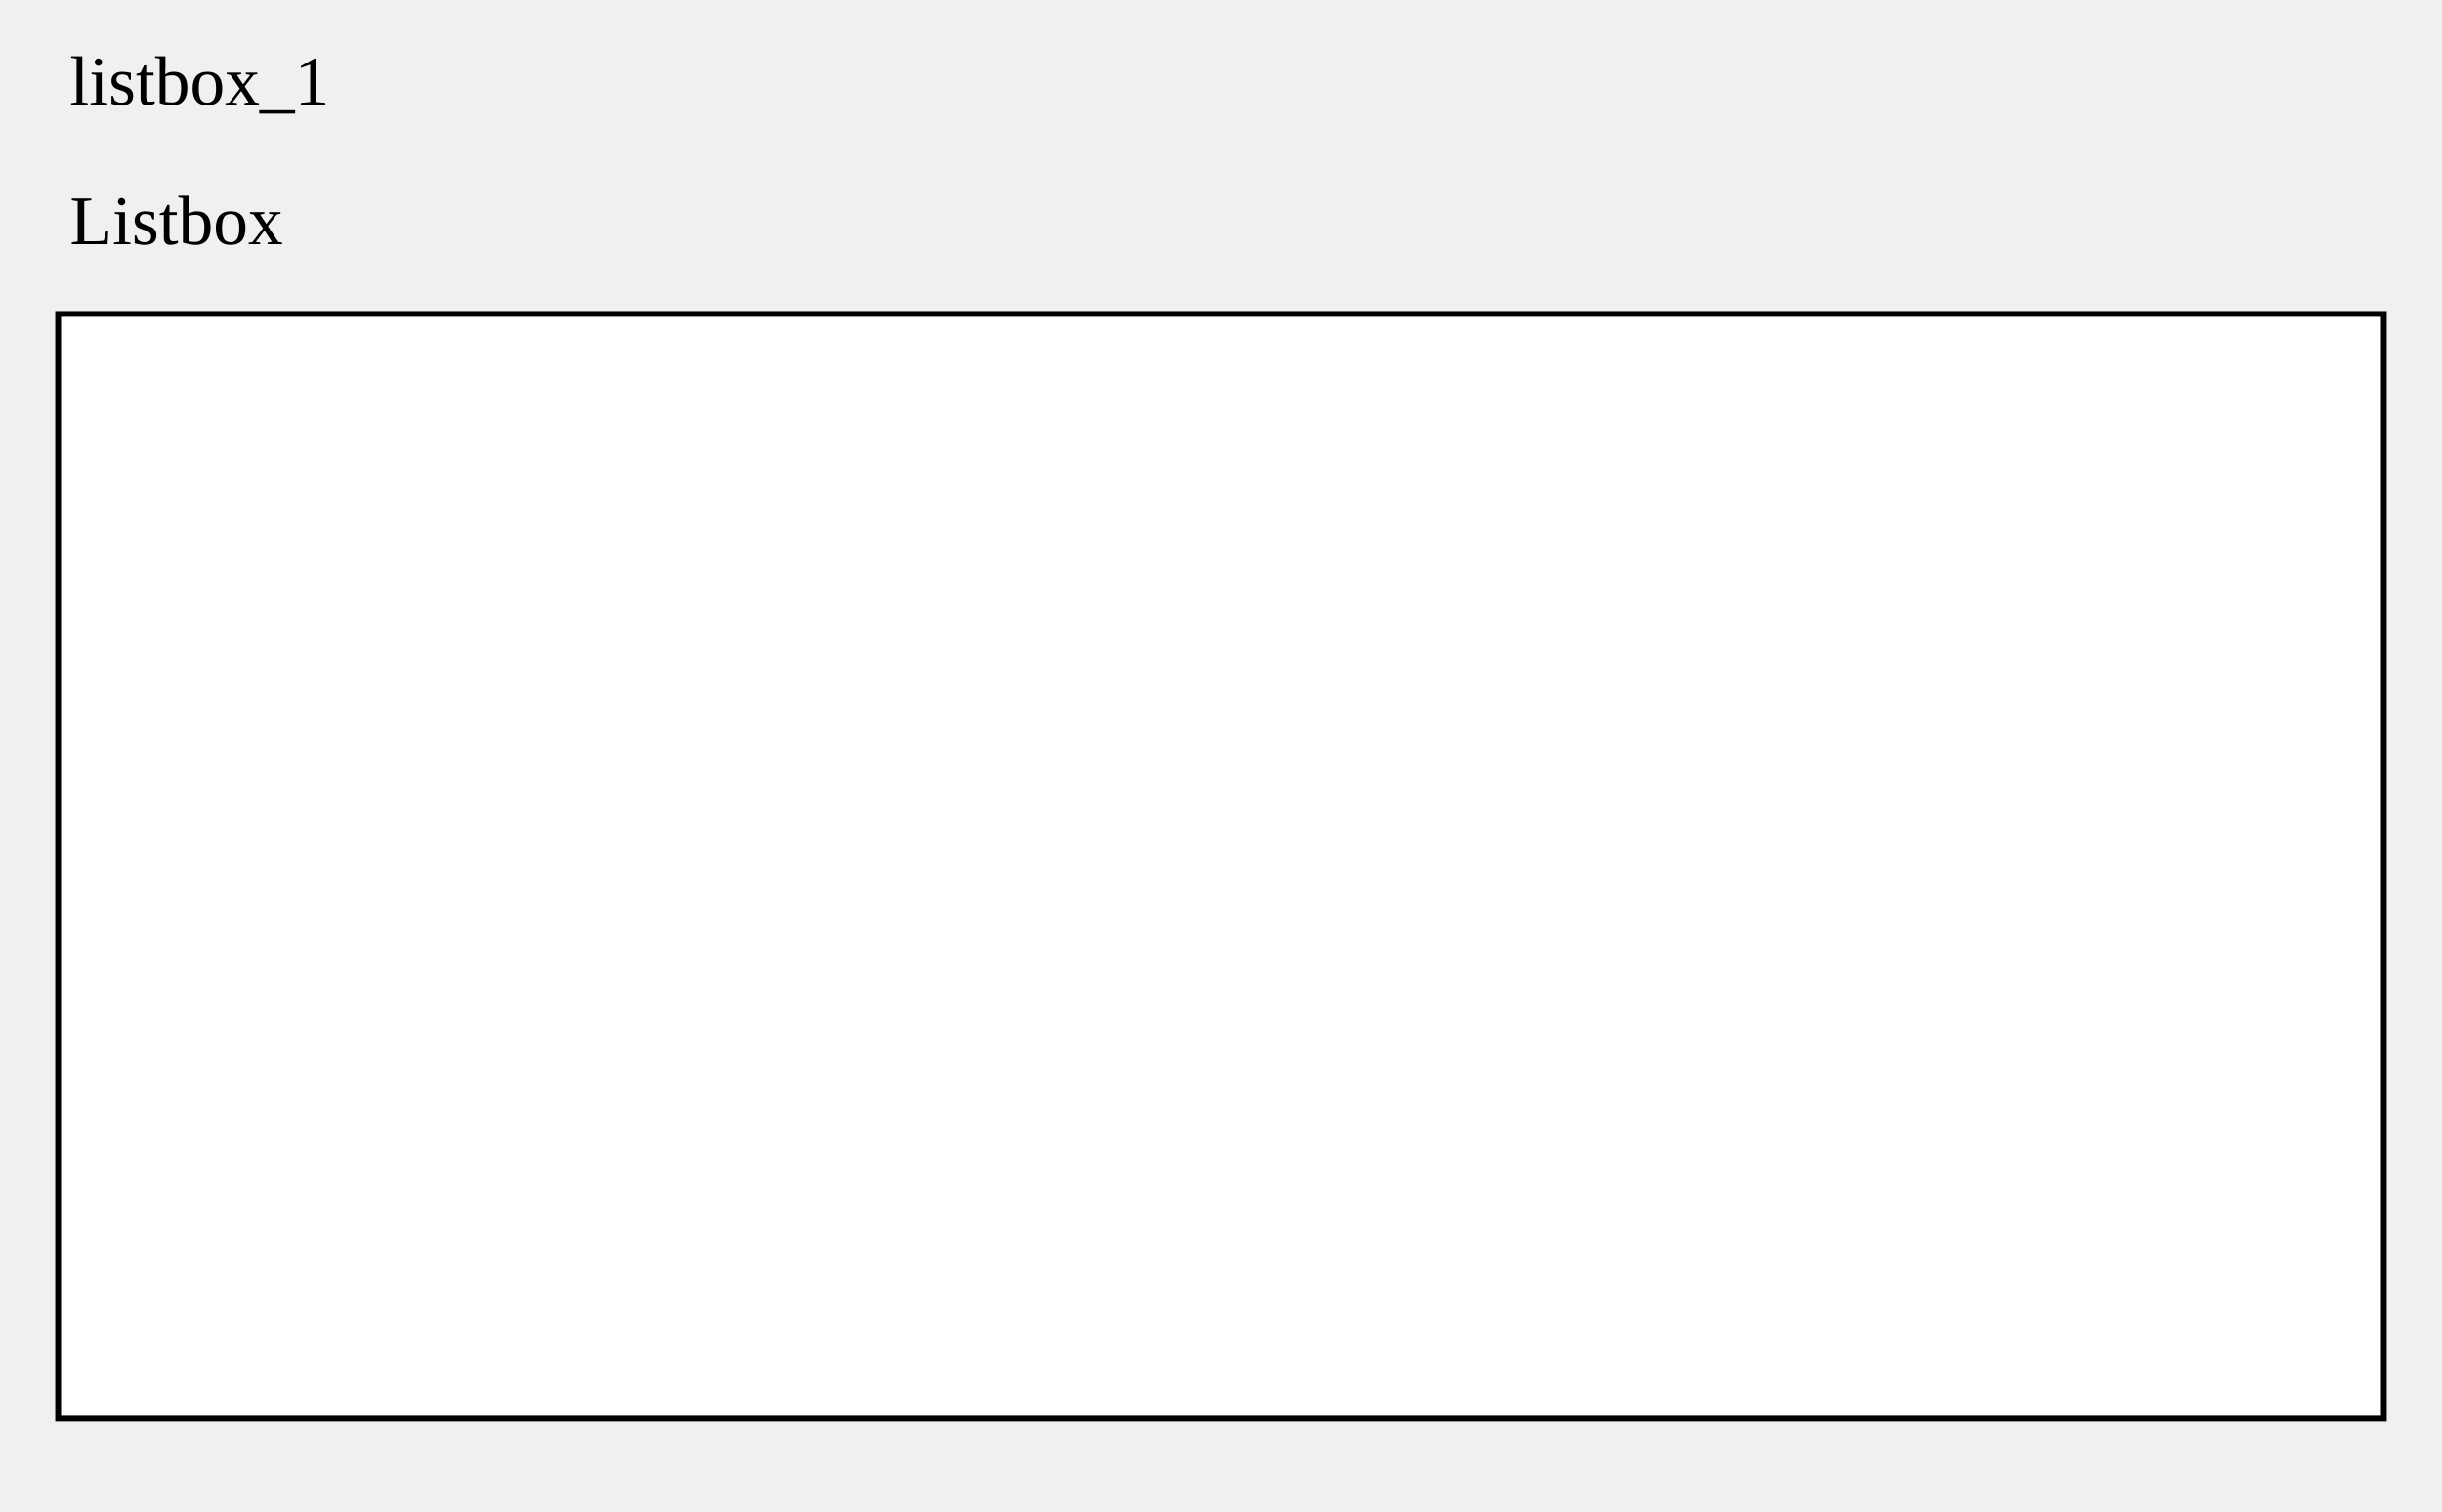
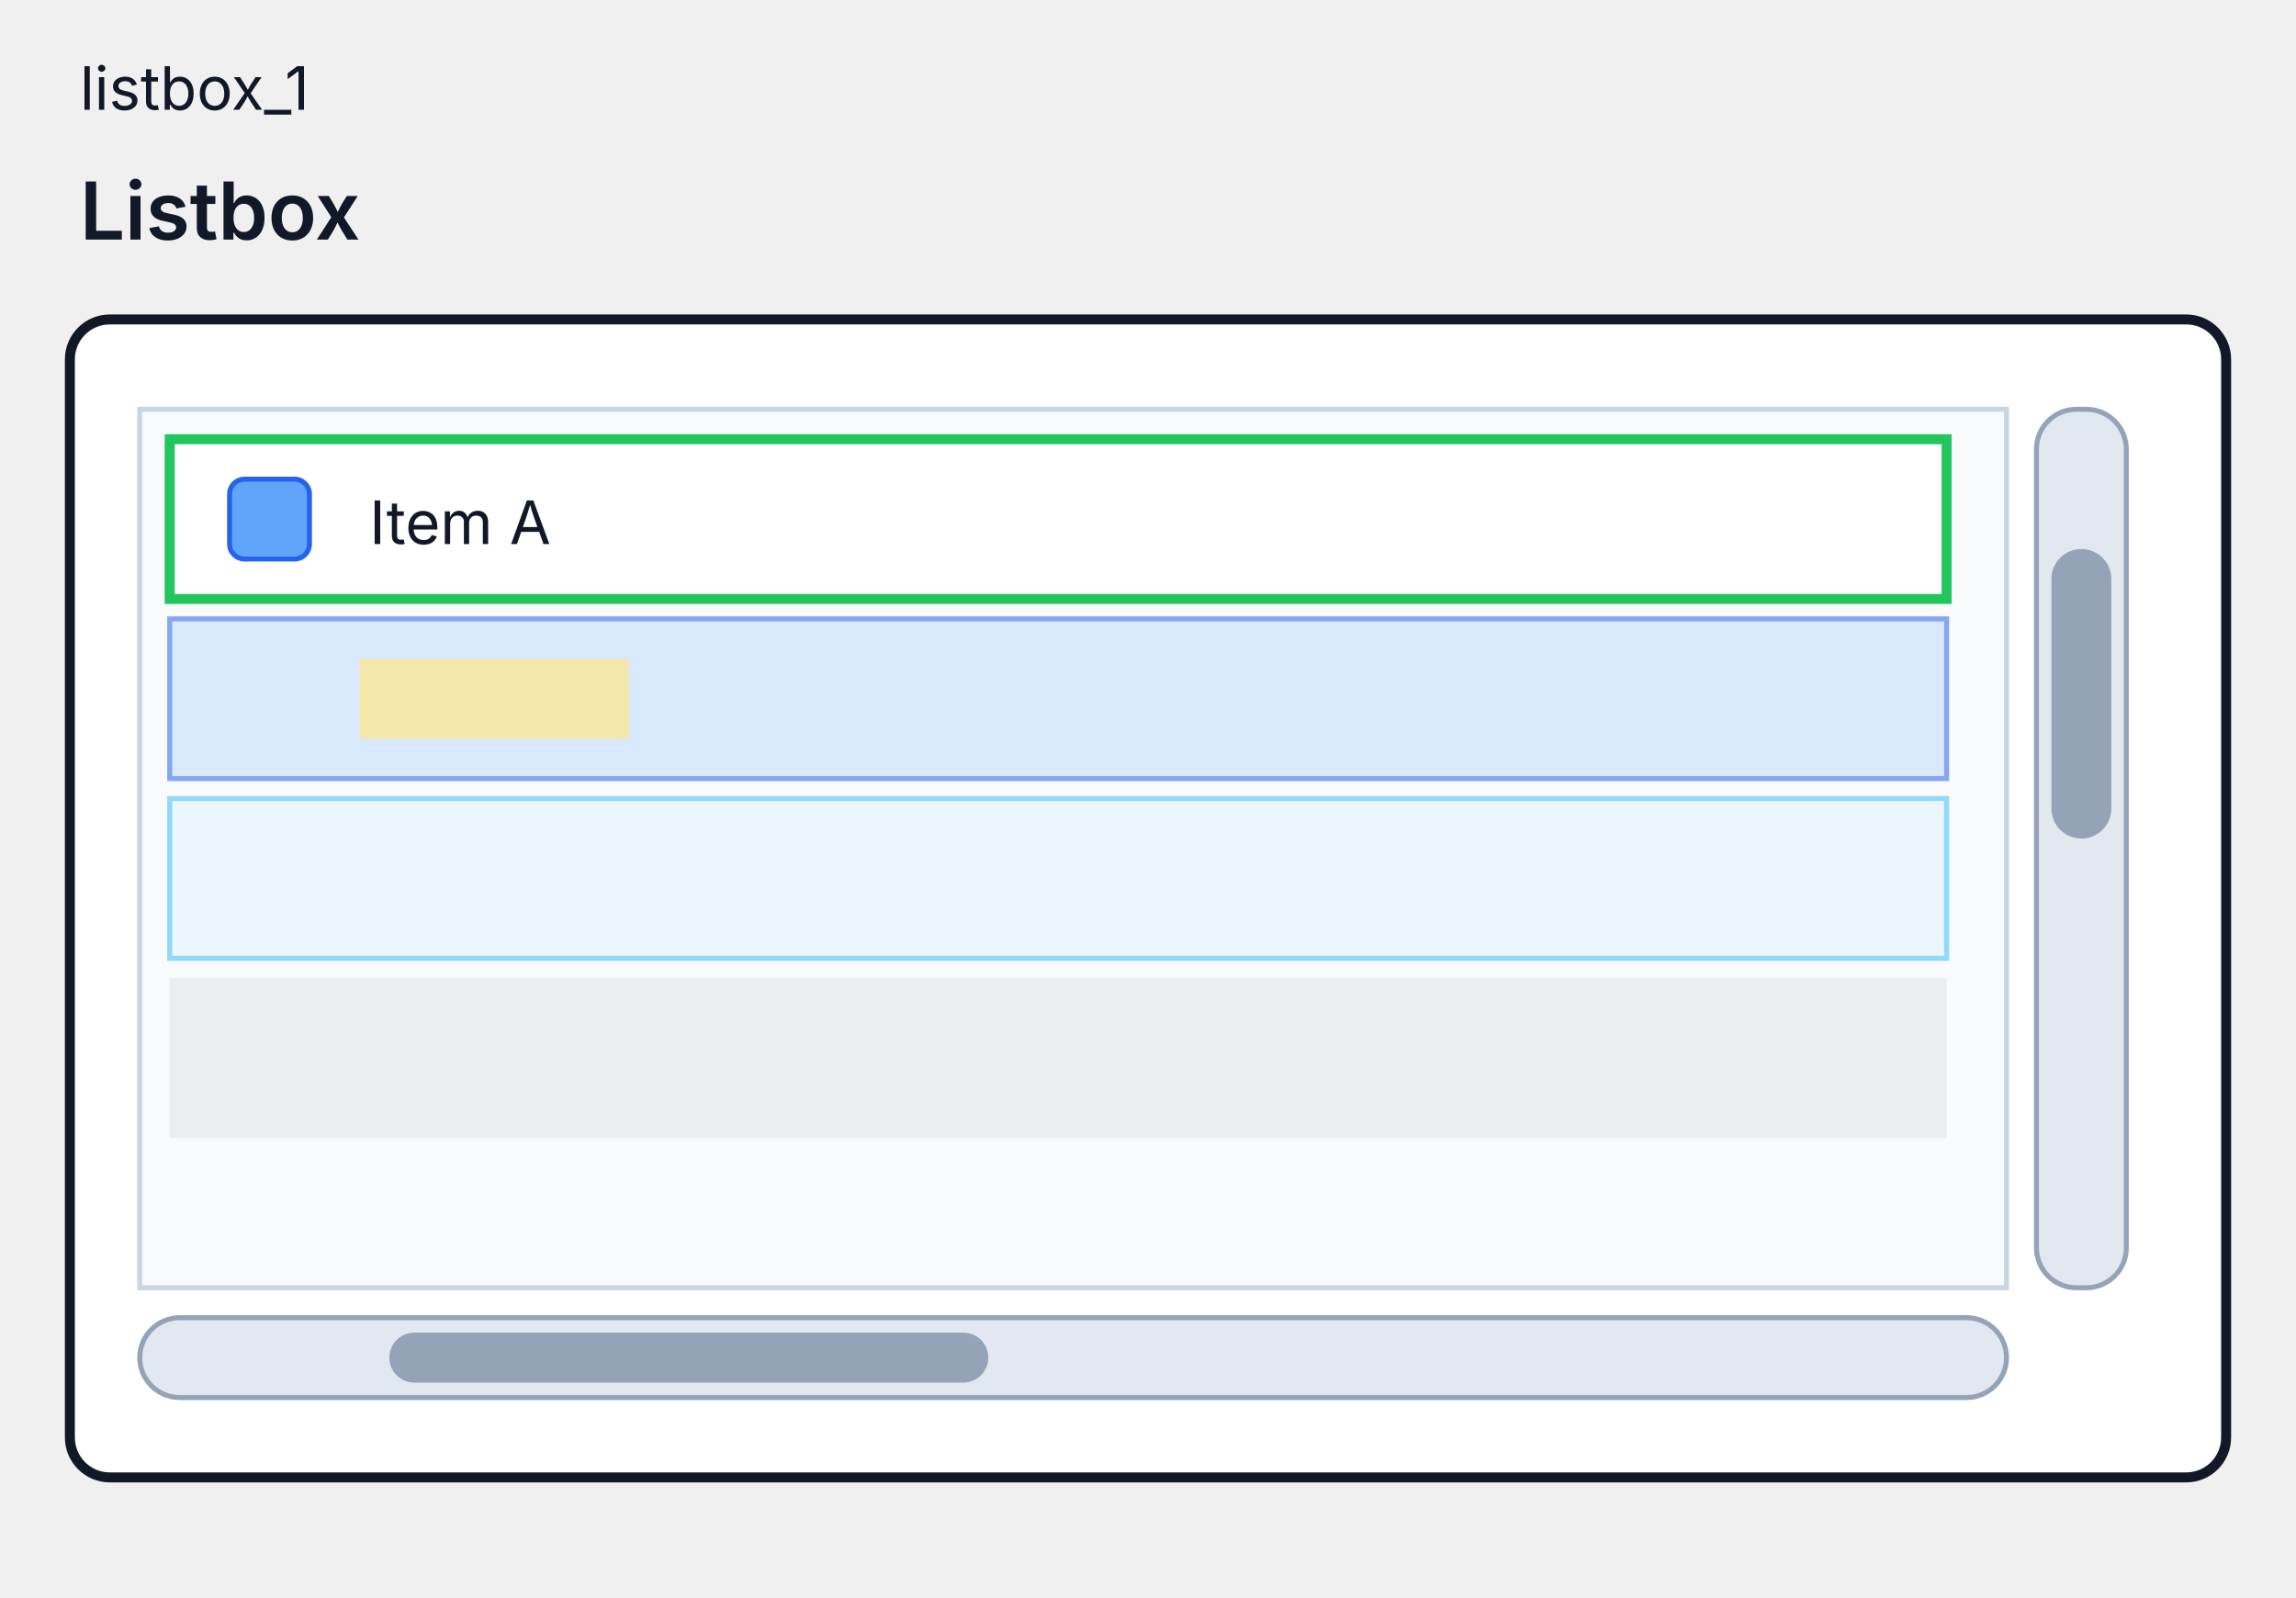
- <svg xmlns="http://www.w3.org/2000/svg" viewBox="0 0 420 260" data-frog-template="frog.realizations.default.listbox.shell">
+ <svg xmlns="http://www.w3.org/2000/svg" viewBox="0 0 460 320" data-frog-template="frog.realizations.default.listbox.shell">
  <g data-frog-part="root">
-     <text data-frog-part="label" x="12" y="18">listbox_1</text>
-     <text data-frog-part="caption" x="12" y="42">Listbox</text>
-     <rect data-frog-part="frame" x="10" y="54" width="400" height="190" fill="#fff" stroke="#000" />
-     <g data-frog-slot="main_region" transform="translate(22 68)" />
+     <text data-frog-part="label" x="16" y="22" font-size="12" font-family="Inter, Arial, sans-serif" fill="#111827">listbox_1</text>
+     <text data-frog-part="caption" x="16" y="48" font-size="16" font-family="Inter, Arial, sans-serif" font-weight="600" fill="#111827">Listbox</text>
+     <rect data-frog-part="frame" x="14" y="64" width="432" height="232" rx="8" fill="#ffffff" stroke="#111827" stroke-width="2" />
+     <g data-frog-part="item_region">
+       <rect x="28" y="82" width="374" height="176" fill="#f8fafc" stroke="#cbd5e1" />
+       <g data-frog-part="item_row">
+         <rect x="34" y="88" width="356" height="32" fill="#ffffff" stroke="#e2e8f0" />
+         <g data-frog-part="item_icon">
+           <rect x="46" y="96" width="16" height="16" rx="3" fill="#60a5fa" stroke="#2563eb" />
+         </g>
+         <text data-frog-part="item_label" x="74" y="109" font-size="12" font-family="Inter, Arial, sans-serif" fill="#111827">Item A</text>
+       </g>
+       <rect data-frog-part="selection_face" x="34" y="124" width="356" height="32" fill="#bfdbfe" stroke="#2563eb" opacity="0.55" />
+       <rect data-frog-part="active_item" x="34" y="88" width="356" height="32" fill="none" stroke="#22c55e" stroke-width="2" />
+       <rect data-frog-part="hover_face" x="34" y="160" width="356" height="32" fill="#e0f2fe" stroke="#38bdf8" opacity="0.55" />
+       <rect data-frog-part="disabled_face" x="34" y="196" width="356" height="32" fill="#e5e7eb" opacity="0.66" />
+       <g data-frog-part="search_highlight">
+         <rect x="72" y="132" width="54" height="16" fill="#fde68a" opacity="0.72" />
+       </g>
+       <g data-frog-part="empty_state" opacity="0">
+         <text x="150" y="174" font-size="13" font-family="Inter, Arial, sans-serif" fill="#64748b">No items</text>
+       </g>
+     </g>
+     <g data-frog-part="vertical_scrollbar">
+       <rect x="408" y="82" width="18" height="176" rx="8" fill="#e2e8f0" stroke="#94a3b8" />
+       <rect x="411" y="110" width="12" height="58" rx="6" fill="#94a3b8" />
+     </g>
+     <g data-frog-part="horizontal_scrollbar">
+       <rect x="28" y="264" width="374" height="16" rx="8" fill="#e2e8f0" stroke="#94a3b8" />
+       <rect x="78" y="267" width="120" height="10" rx="5" fill="#94a3b8" />
+     </g>
+     <rect data-frog-part="focus_ring" x="10" y="60" width="440" height="240" rx="10" fill="none" stroke="#2f80ed" stroke-width="3" opacity="0" />
  </g>
</svg>
